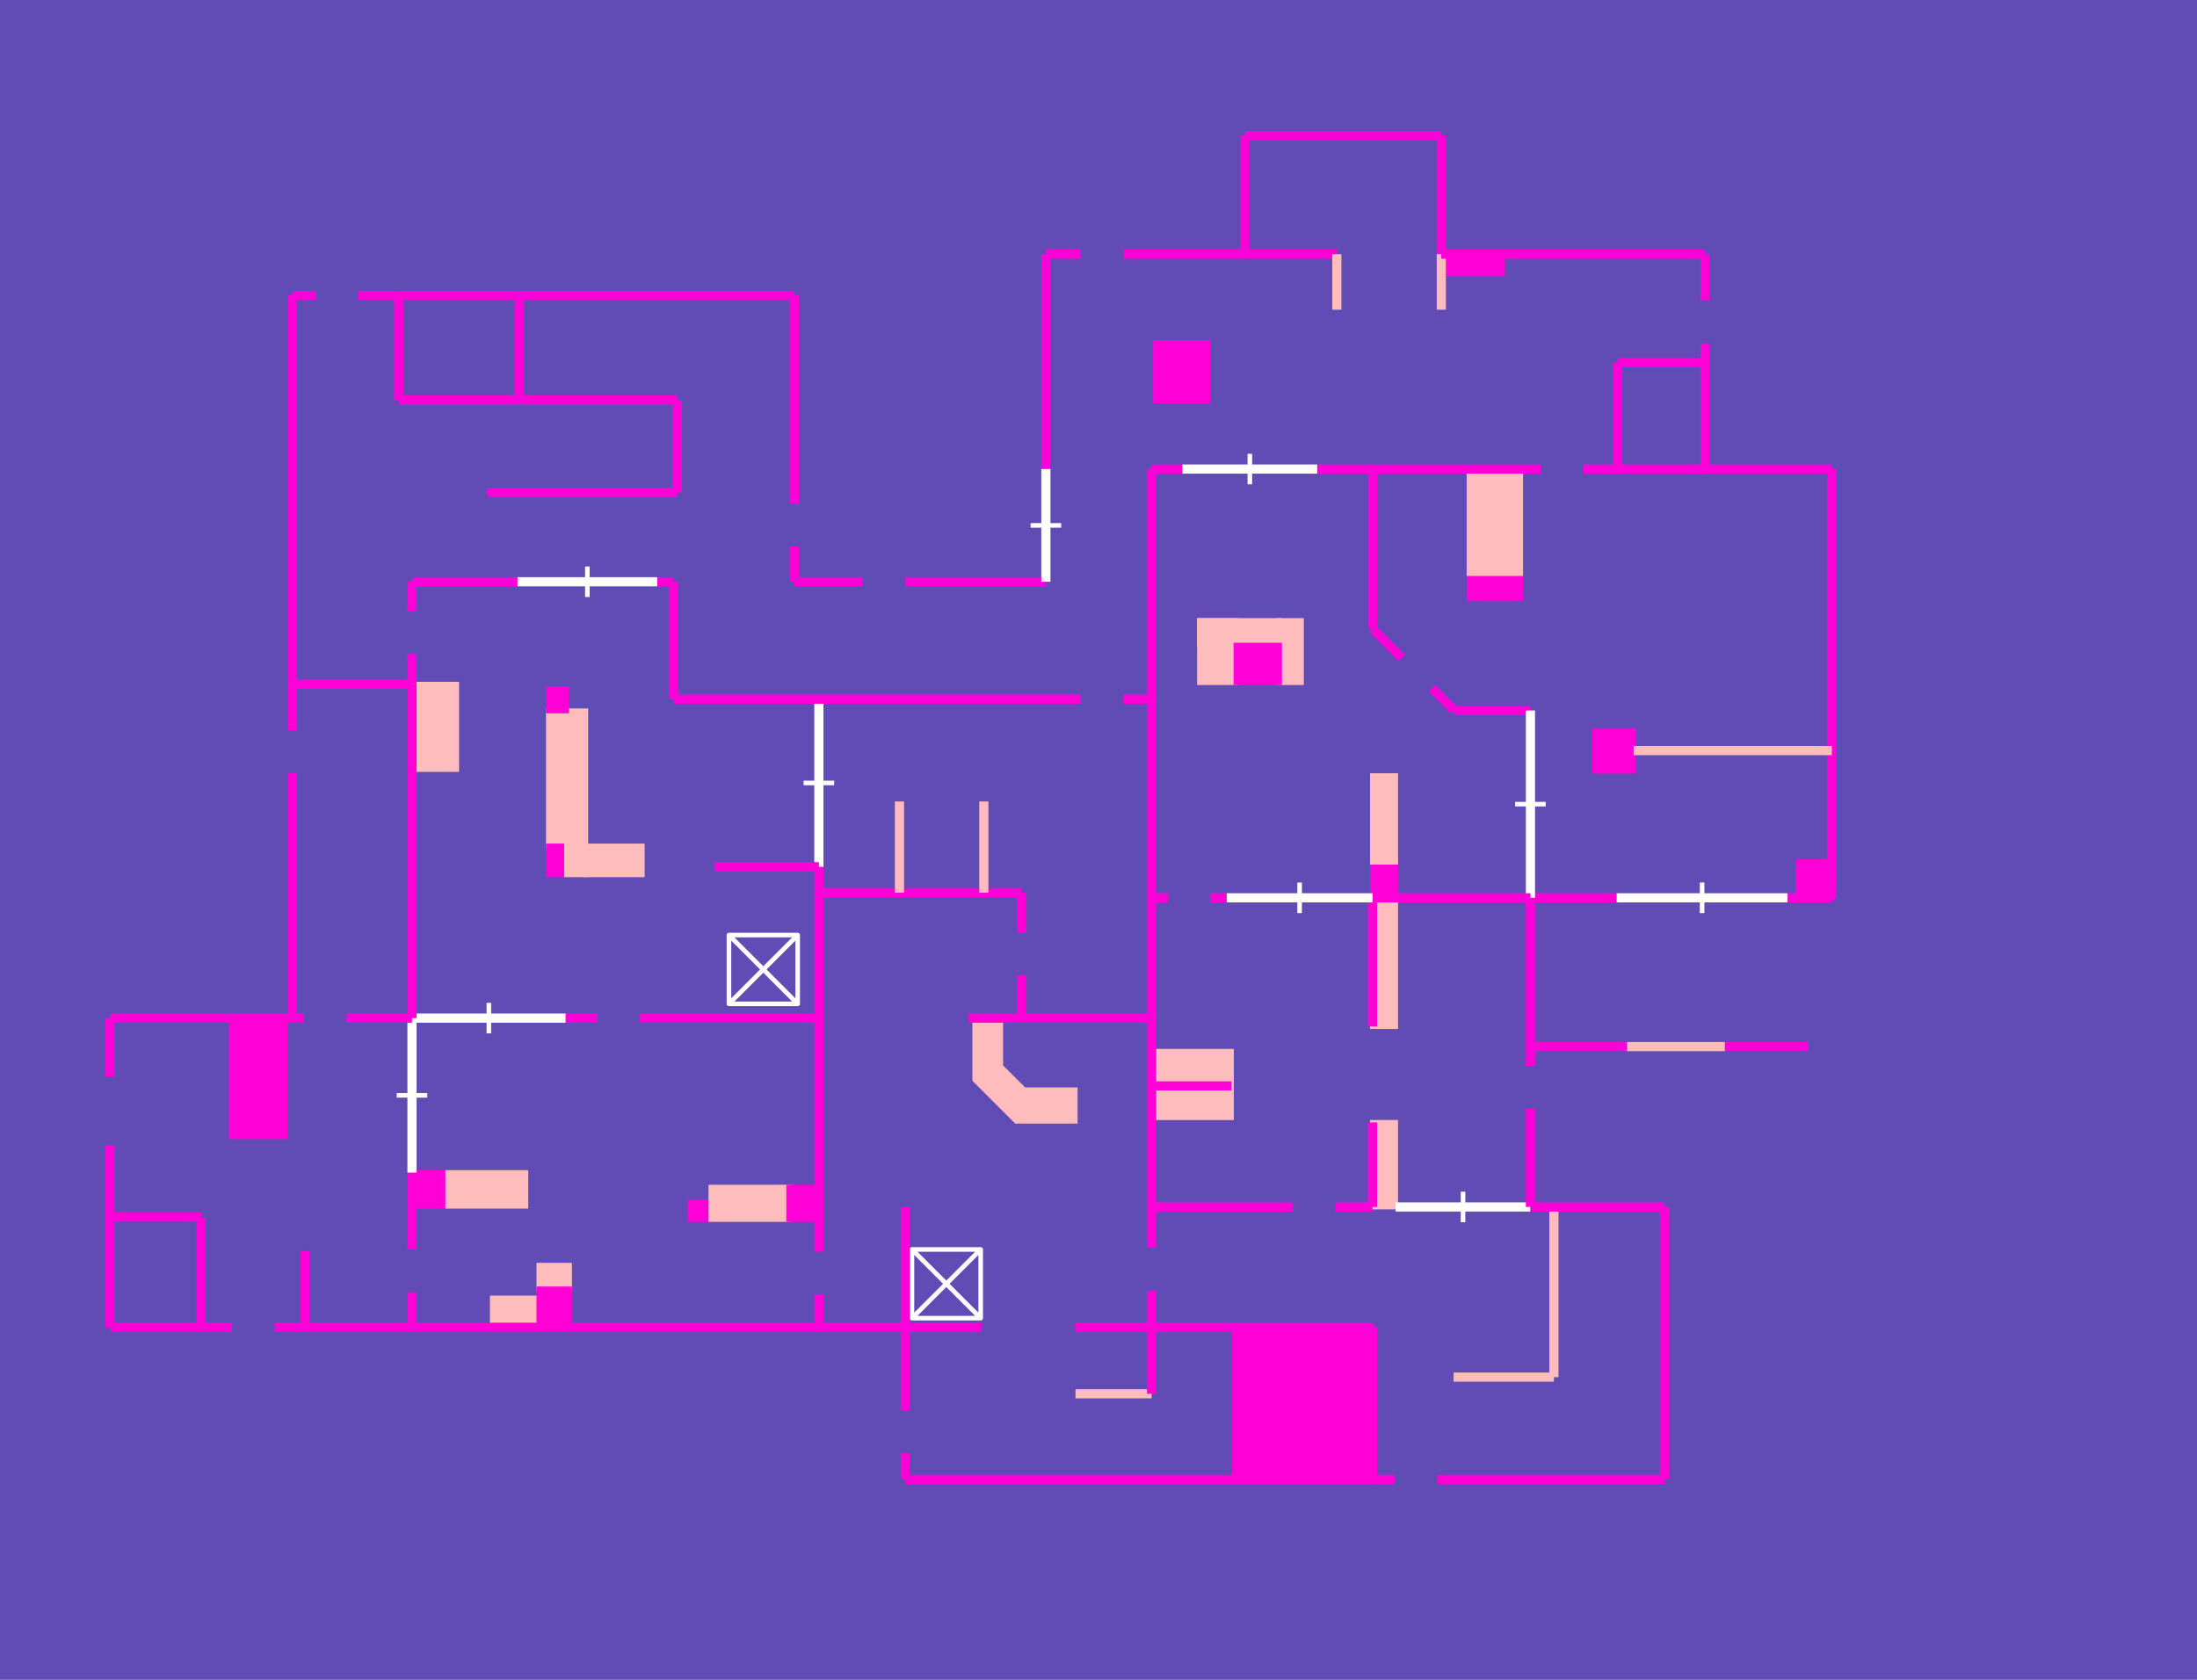
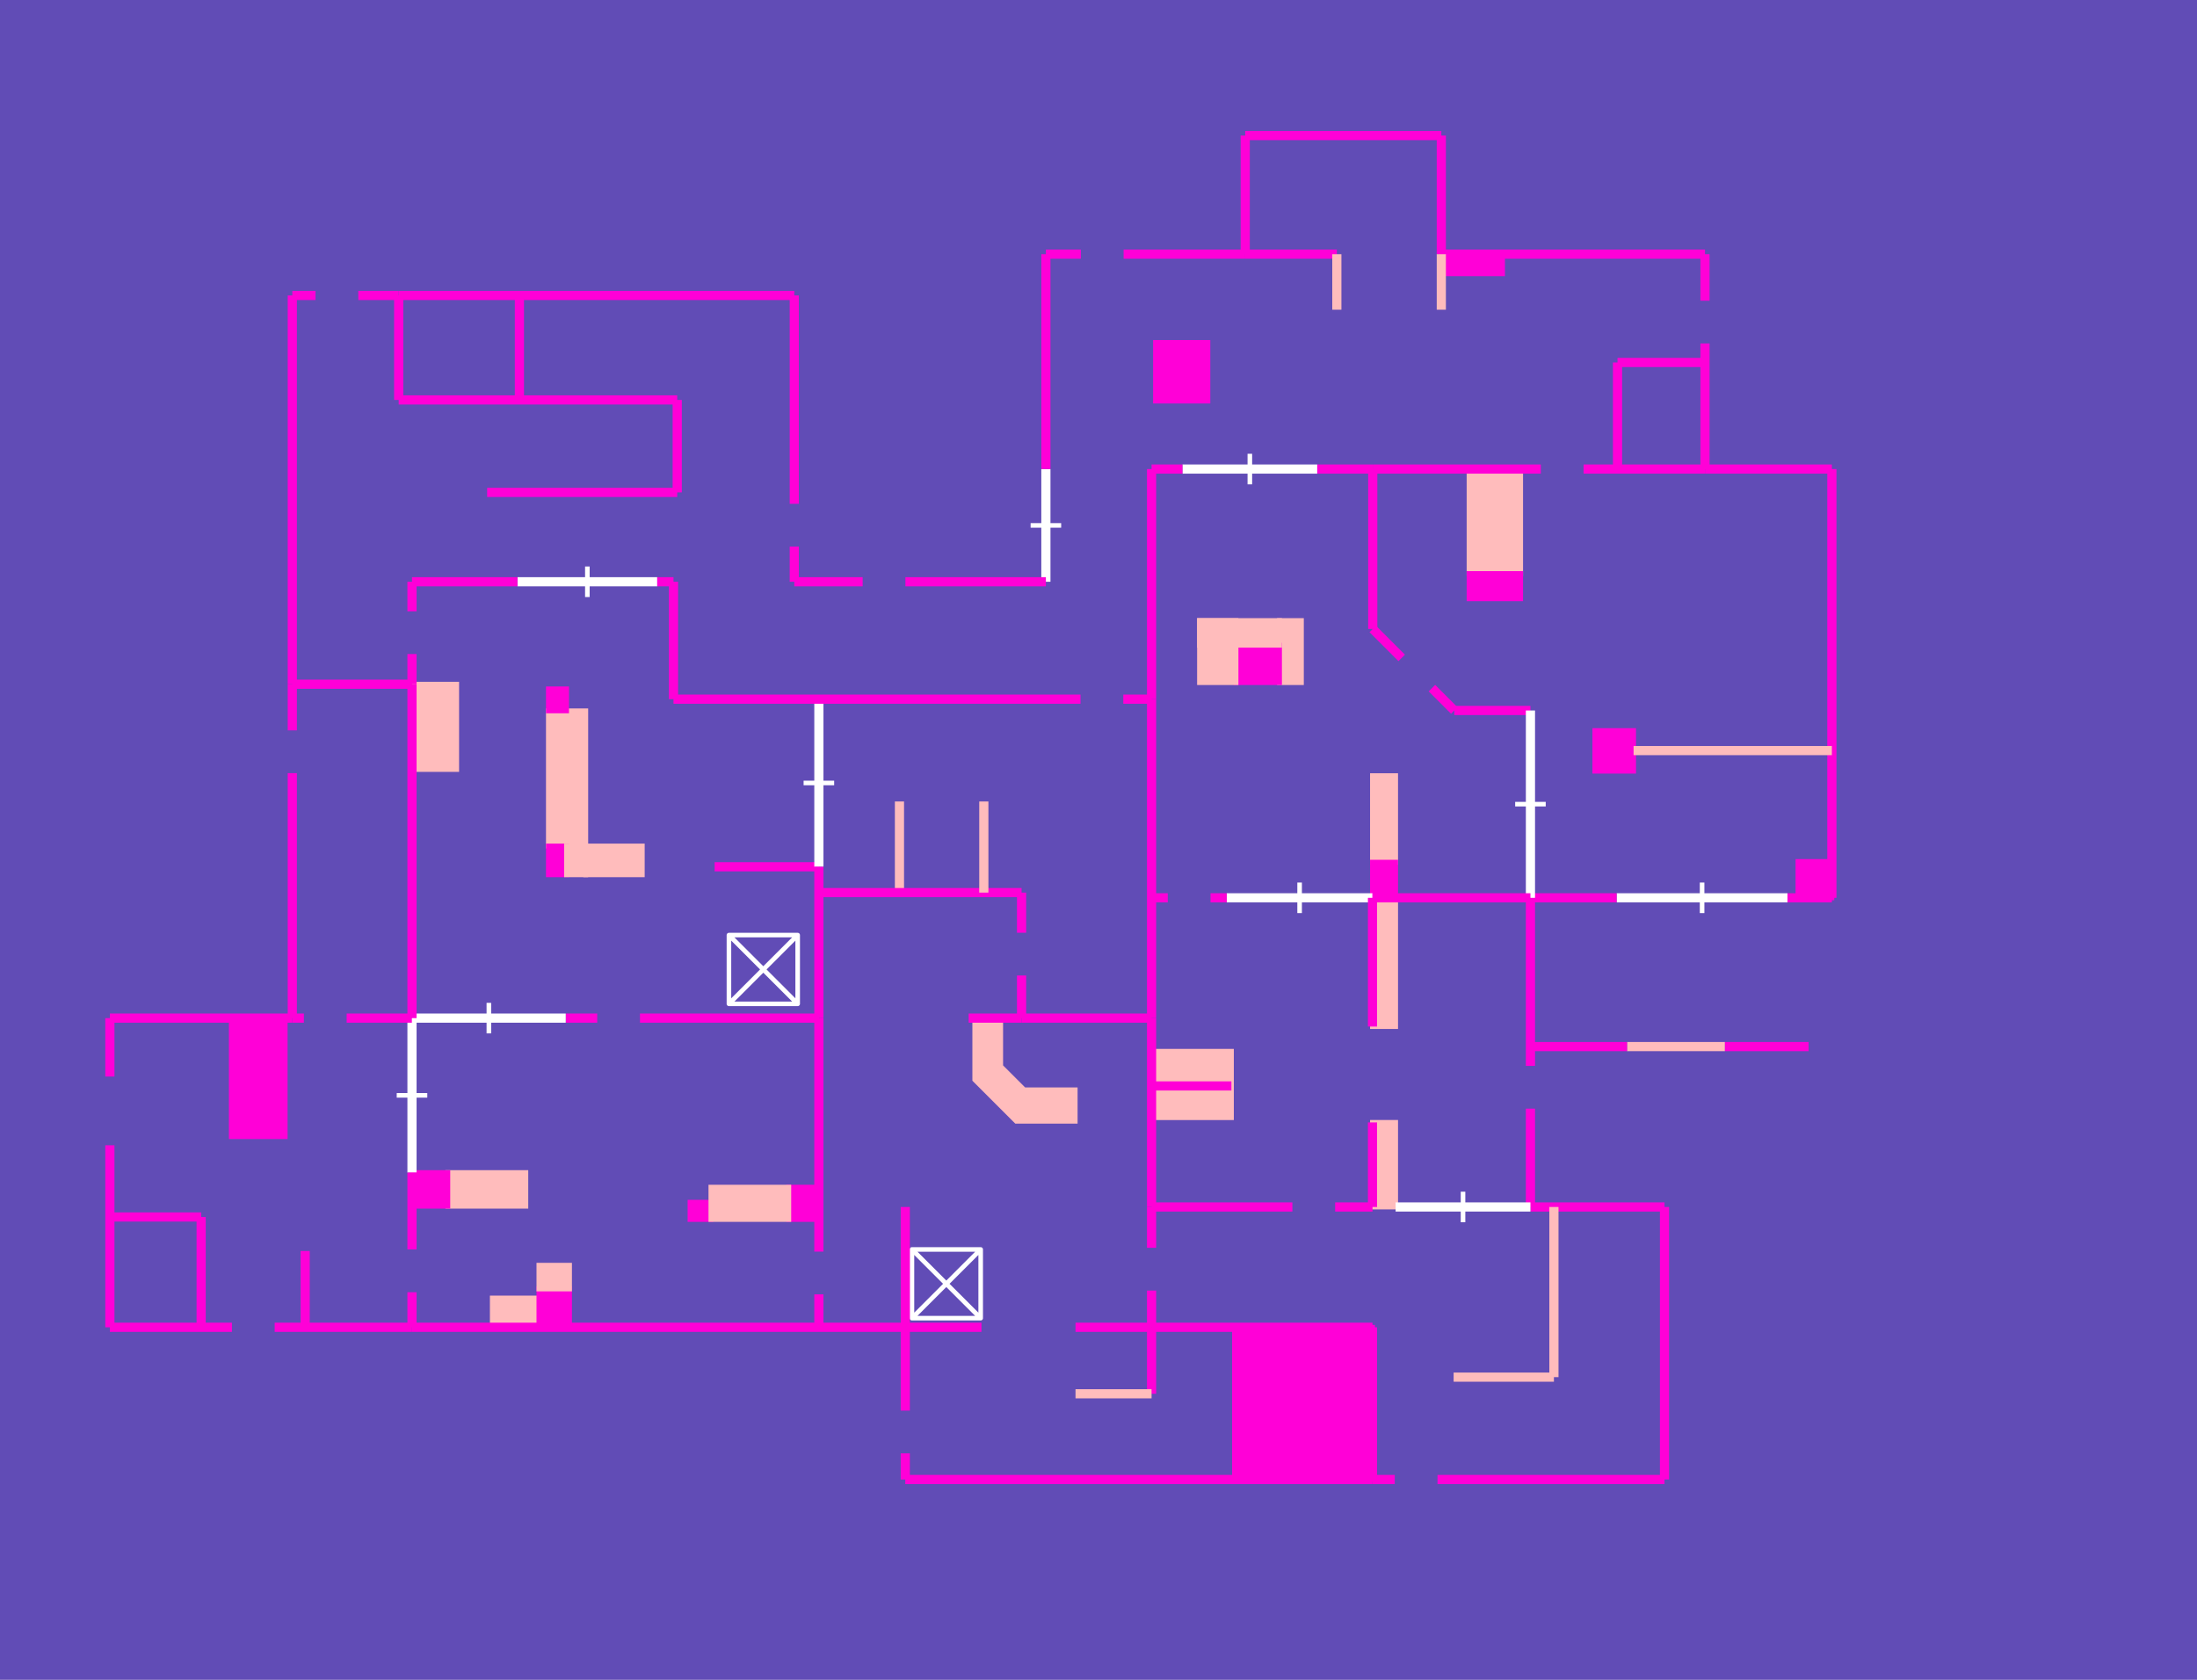
<svg xmlns="http://www.w3.org/2000/svg" viewBox="-20 -90 340 260">
  <rect fill="#614CB6" height="260" width="340" x="-20" y="-90" />
-   <path d="M43.759,-29.096 L50.671,-29.096 L50.671,-15.904 L43.759,-15.904 z" fill="#FFBCBC" stroke="#FFBCBC" stroke-width="0.75" transform="scale(1, -1)" />
-   <path d="M43.759,-91.495 L49.3,-91.495 L49.3,-96.695 L43.759,-96.695 z" fill="#FF00D7" stroke="#FF00D7" stroke-width="0.75" transform="scale(1, -1)" />
  <path d="M181.399,-6.052 L178.01,-6.052 L178.01,-15.652 L181.399,-15.652 z" fill="#FFBCBC" stroke="#FFBCBC" stroke-width="0.75" transform="scale(1, -1)" />
-   <path d="M158.213,-72.723 L170.568,-72.723 L170.568,-78.082 L158.213,-78.082 z" fill="#FFBCBC" stroke="#FFBCBC" stroke-width="0.75" transform="scale(1, -1)" />
-   <path d="M215.326,1.224 L207.351,1.224 L207.351,-2.676 L215.326,-2.676 z" fill="#FF00D7" stroke="#FF00D7" stroke-width="0.75" transform="scale(1, -1)" />
-   <path d="M192.403,-83.729 L195.98,-83.729 L195.98,-96.816 L192.403,-96.816 z" fill="#FFBCBC" stroke="#FFBCBC" stroke-width="0.75" transform="scale(1, -1)" />
+   <path d="M192.403,-68.889 L195.98,-68.889 L195.98,-48.965 L192.403,-48.965 z" fill="#FFBCBC" stroke="#FFBCBC" stroke-width="0.75" transform="scale(1, -1)" />
  <path d="M56.191,-110.91 L63.402,-110.91 L63.402,-115.437 L56.191,-115.437 z" fill="#FFBCBC" stroke="#FFBCBC" stroke-width="0.75" transform="scale(1, -1)" />
-   <path d="M195.98,-43.453 L192.403,-43.453 L192.403,-48.965 L195.98,-48.965 z" fill="#FF00D7" stroke="#FF00D7" stroke-width="0.75" transform="scale(1, -1)" />
+   <path d="M166.928,36.995 L158.824,36.995 L158.824,27.922 L166.928,27.922 z" fill="#FF00D7" stroke="#FF00D7" stroke-width="0.75" transform="scale(1, -1)" />
+   <path d="M68.135,-109.503 L63.402,-109.503 L63.402,-115.437 L68.135,-115.437 z" fill="#FF00D7" stroke="#FF00D7" stroke-width="0.75" transform="scale(1, -1)" />
  <path d="M70.647,-40.948 L64.871,-40.948 L64.871,-20.027 L70.647,-20.027 z" fill="#FFBCBC" stroke="#FFBCBC" stroke-width="0.75" transform="scale(1, -1)" />
-   <path d="M158.213,-82.989 L170.568,-82.989 L170.568,-78.082 L158.213,-78.082 z" fill="#FFBCBC" stroke="#FFBCBC" stroke-width="0.75" transform="scale(1, -1)" />
-   <path d="M232.807,-29.362 L226.813,-29.362 L226.813,-23.081 L232.807,-23.081 z" fill="#FF00D7" stroke="#FF00D7" stroke-width="0.75" transform="scale(1, -1)" />
-   <path d="M15.8,-85.931 L24.131,-85.931 L24.131,-67.585 L15.8,-67.585 z" fill="#FF00D7" stroke="#FF00D7" stroke-width="0.75" transform="scale(1, -1)" />
-   <path d="M90.022,-96.084 L86.789,-96.084 L86.789,-98.745 L90.022,-98.745 z" fill="#FF00D7" stroke="#FF00D7" stroke-width="0.75" transform="scale(1, -1)" />
-   <path d="M64.871,-16.628 L67.681,-16.628 L67.681,-20.027 L64.871,-20.027 z" fill="#FF00D7" stroke="#FF00D7" stroke-width="0.75" transform="scale(1, -1)" />
-   <path d="M165.634,-6.052 L171.278,-6.052 L171.278,-15.652 L165.634,-15.652 z" fill="#FFBCBC" stroke="#FFBCBC" stroke-width="0.75" transform="scale(1, -1)" />
-   <path d="M166.928,36.995 L158.824,36.995 L158.824,27.922 L166.928,27.922 z" fill="#FF00D7" stroke="#FF00D7" stroke-width="0.75" transform="scale(1, -1)" />
-   <path d="M258.252,-43.347 L263.493,-43.347 L263.493,-48.965 L258.251,-48.965 z" fill="#FF00D7" stroke="#FF00D7" stroke-width="0.75" transform="scale(1, -1)" />
-   <path d="M90.022,-93.754 L102.067,-93.754 L102.067,-98.745 L90.022,-98.745 z" fill="#FFBCBC" stroke="#FFBCBC" stroke-width="0.75" transform="scale(1, -1)" />
-   <path d="M171.383,-115.437 L192.403,-115.437 L192.403,-138.998 L171.383,-138.998 z" fill="#FF00D7" stroke="#FF00D7" stroke-width="0.75" transform="scale(1, -1)" />
  <path d="M207.351,1.224 L215.326,1.224 L215.326,17.399 L207.351,17.399 z" fill="#FFBCBC" stroke="#FFBCBC" stroke-width="0.75" transform="scale(1, -1)" />
  <path d="M212.522,47.633 L203.053,47.633 L203.053,50.659 L212.522,50.659 z" fill="#FF00D7" stroke="#FF00D7" stroke-width="0.75" transform="scale(1, -1)" />
  <path d="M67.681,-40.948 L64.871,-40.948 L64.871,-45.395 L67.681,-45.395 z" fill="#FF00D7" stroke="#FF00D7" stroke-width="0.75" transform="scale(1, -1)" />
-   <path d="M61.375,-91.495 L49.3,-91.495 L49.3,-96.695 L61.375,-96.695 z" fill="#FFBCBC" stroke="#FFBCBC" stroke-width="0.75" transform="scale(1, -1)" />
-   <path d="M192.403,-68.889 L195.98,-68.889 L195.98,-48.965 L192.403,-48.965 z" fill="#FFBCBC" stroke="#FFBCBC" stroke-width="0.75" transform="scale(1, -1)" />
-   <path d="M165.634,-6.052 L178.01,-6.052 L178.01,-9.862 L165.634,-9.862 z" fill="#FFBCBC" stroke="#FFBCBC" stroke-width="0.75" transform="scale(1, -1)" />
-   <path d="M192.403,-30.061 L195.98,-30.061 L195.98,-43.453 L192.403,-43.453 z" fill="#FFBCBC" stroke="#FFBCBC" stroke-width="0.75" transform="scale(1, -1)" />
-   <path d="M63.402,-105.837 L68.135,-105.837 L68.135,-109.503 L63.402,-109.503 z" fill="#FFBCBC" stroke="#FFBCBC" stroke-width="0.75" transform="scale(1, -1)" />
-   <path d="M70.647,-45.395 L67.681,-45.395 L67.681,-40.948 L70.647,-40.948 z" fill="#FFBCBC" stroke="#FFBCBC" stroke-width="0.75" transform="scale(1, -1)" />
-   <path d="M68.135,-109.503 L63.402,-109.503 L63.402,-115.437 L68.135,-115.437 z" fill="#FF00D7" stroke="#FF00D7" stroke-width="0.75" transform="scale(1, -1)" />
  <path d="M171.278,-15.652 L178.01,-15.652 L178.01,-9.862 L171.278,-9.862 z" fill="#FF00D7" stroke="#FF00D7" stroke-width="0.75" transform="scale(1, -1)" />
+   <path d="M215.326,1.224 L207.351,1.224 L207.351,-2.676 L215.326,-2.676 z" fill="#FF00D7" stroke="#FF00D7" stroke-width="0.75" transform="scale(1, -1)" />
+   <path d="M232.807,-29.362 L226.813,-29.362 L226.813,-23.081 L232.807,-23.081 z" fill="#FF00D7" stroke="#FF00D7" stroke-width="0.75" transform="scale(1, -1)" />
+   <path d="M171.383,-115.437 L192.403,-115.437 L192.403,-138.998 L171.383,-138.998 z" fill="#FF00D7" stroke="#FF00D7" stroke-width="0.75" transform="scale(1, -1)" />
  <path d="M70.647,-40.948 L79.392,-40.948 L79.392,-45.395 L70.647,-45.395 z" fill="#FFBCBC" stroke="#FFBCBC" stroke-width="0.75" transform="scale(1, -1)" />
  <path d="M102.067,-98.745 L106.727,-98.745 L106.727,-93.754 L102.067,-93.754 z" fill="#FF00D7" stroke="#FF00D7" stroke-width="0.75" transform="scale(1, -1)" />
+   <path d="M165.634,-6.052 L178.01,-6.052 L178.01,-9.862 L165.634,-9.862 z" fill="#FFBCBC" stroke="#FFBCBC" stroke-width="0.75" transform="scale(1, -1)" />
+   <path d="M43.759,-29.096 L50.671,-29.096 L50.671,-15.904 L43.759,-15.904 z" fill="#FFBCBC" stroke="#FFBCBC" stroke-width="0.75" transform="scale(1, -1)" />
+   <path d="M165.634,-6.052 L171.278,-6.052 L171.278,-15.652 L165.634,-15.652 z" fill="#FFBCBC" stroke="#FFBCBC" stroke-width="0.75" transform="scale(1, -1)" />
+   <path d="M61.375,-91.495 L49.3,-91.495 L49.3,-96.695 L61.375,-96.695 z" fill="#FFBCBC" stroke="#FFBCBC" stroke-width="0.75" transform="scale(1, -1)" />
+   <path d="M90.022,-96.084 L86.789,-96.084 L86.789,-98.745 L90.022,-98.745 z" fill="#FF00D7" stroke="#FF00D7" stroke-width="0.75" transform="scale(1, -1)" />
+   <path d="M63.402,-105.837 L68.135,-105.837 L68.135,-109.503 L63.402,-109.503 z" fill="#FFBCBC" stroke="#FFBCBC" stroke-width="0.75" transform="scale(1, -1)" />
+   <path d="M192.403,-30.061 L195.98,-30.061 L195.98,-43.453 L192.403,-43.453 z" fill="#FFBCBC" stroke="#FFBCBC" stroke-width="0.75" transform="scale(1, -1)" />
+   <path d="M43.759,-91.495 L49.3,-91.495 L49.3,-96.695 L43.759,-96.695 z" fill="#FF00D7" stroke="#FF00D7" stroke-width="0.75" transform="scale(1, -1)" />
+   <path d="M195.98,-43.453 L192.403,-43.453 L192.403,-48.965 L195.98,-48.965 z" fill="#FF00D7" stroke="#FF00D7" stroke-width="0.75" transform="scale(1, -1)" />
+   <path d="M64.871,-16.628 L67.681,-16.628 L67.681,-20.027 L64.871,-20.027 z" fill="#FF00D7" stroke="#FF00D7" stroke-width="0.75" transform="scale(1, -1)" />
+   <path d="M258.252,-43.347 L263.493,-43.347 L263.493,-48.965 L258.251,-48.965 z" fill="#FF00D7" stroke="#FF00D7" stroke-width="0.75" transform="scale(1, -1)" />
+   <path d="M158.213,-82.989 L170.568,-82.989 L170.568,-78.082 L158.213,-78.082 z" fill="#FFBCBC" stroke="#FFBCBC" stroke-width="0.75" transform="scale(1, -1)" />
+   <path d="M192.403,-83.729 L195.98,-83.729 L195.98,-96.816 L192.403,-96.816 z" fill="#FFBCBC" stroke="#FFBCBC" stroke-width="0.75" transform="scale(1, -1)" />
+   <path d="M15.8,-85.931 L24.131,-85.931 L24.131,-67.585 L15.8,-67.585 z" fill="#FF00D7" stroke="#FF00D7" stroke-width="0.75" transform="scale(1, -1)" />
+   <path d="M90.022,-93.754 L102.067,-93.754 L102.067,-98.745 L90.022,-98.745 z" fill="#FFBCBC" stroke="#FFBCBC" stroke-width="0.75" transform="scale(1, -1)" />
+   <path d="M158.213,-72.723 L170.568,-72.723 L170.568,-78.082 L158.213,-78.082 z" fill="#FFBCBC" stroke="#FFBCBC" stroke-width="0.75" transform="scale(1, -1)" />
+   <path d="M70.647,-45.395 L67.681,-45.395 L67.681,-40.948 L70.647,-40.948 z" fill="#FFBCBC" stroke="#FFBCBC" stroke-width="0.75" transform="scale(1, -1)" />
  <path d="M134.857,-67.585 L130.857,-67.585 L130.857,-77.119 L137.284,-83.546 L146.388,-83.546 L146.388,-78.686 L138.488,-78.686 L134.857,-75.056 L134.857,-67.585 z" fill="#FFBCBC" stroke="#FFBCBC" stroke-width="0.75" transform="scale(1, -1)" />
+   <path d="M92.807,-65.373 L103.446,-54.735 L92.807,-54.735 L103.446,-65.373 L92.807,-65.373 L92.807,-54.735 L103.446,-54.735 L103.446,-65.373 z" fill="none" stroke="#FFFFFF" stroke-linejoin="round" stroke-width="0.709" transform="scale(1, -1)" />
  <path d="M121.129,-114.027 L131.767,-103.389 L121.129,-103.389 L131.767,-114.027 L121.129,-114.027 L121.129,-103.389 L131.767,-103.389 L131.767,-114.027 z" fill="none" stroke="#FFFFFF" stroke-linejoin="round" stroke-width="0.709" transform="scale(1, -1)" />
-   <path d="M92.807,-65.373 L103.446,-54.735 L92.807,-54.735 L103.446,-65.373 L92.807,-65.373 L92.807,-54.735 L103.446,-54.735 L103.446,-65.373 z" fill="none" stroke="#FFFFFF" stroke-linejoin="round" stroke-width="0.709" transform="scale(1, -1)" />
-   <path d="M203.053,50.659 L203.053,69.017 z" fill="none" stroke="#FF00D7" stroke-width="1.418" transform="scale(1, -1)" />
-   <path d="M192.403,-115.437 L192.403,-138.998 z" fill="none" stroke="#FF00D7" stroke-width="1.418" transform="scale(1, -1)" />
-   <path d="M84.804,28.1 L41.7,28.1 z" fill="none" stroke="#FF00D7" stroke-width="1.418" transform="scale(1, -1)" />
-   <path d="M158.213,17.399 L162.988,17.399 z" fill="none" stroke="#FF00D7" stroke-width="1.418" transform="scale(1, -1)" />
-   <path d="M146.443,-125.732 L158.213,-125.732 z" fill="none" stroke="#FFBCBC" stroke-width="1.418" transform="scale(1, -1)" />
+   <path d="M141.858,17.399 L141.858,-0.045 z" fill="none" stroke="#FFFFFF" stroke-width="1.418" transform="scale(1, -1)" />
+   <path d="M139.494,8.677 L144.222,8.677 z" fill="none" stroke="#FFFFFF" stroke-width="0.709" transform="scale(1, -1)" />
+   <path d="M102.919,44.268 L102.919,12.018 z" fill="none" stroke="#FF00D7" stroke-width="1.418" transform="scale(1, -1)" />
+   <path d="M102.919,5.398 L102.919,-0.045 z" fill="none" stroke="#FF00D7" stroke-width="1.418" transform="scale(1, -1)" />
+   <path d="M146.443,-115.437 L158.213,-115.437 z" fill="none" stroke="#FF00D7" stroke-width="1.418" transform="scale(1, -1)" />
+   <path d="M192.403,-48.965 L169.844,-48.965 z" fill="none" stroke="#FFFFFF" stroke-width="1.418" transform="scale(1, -1)" />
+   <path d="M181.124,-46.601 L181.124,-51.33 z" fill="none" stroke="#FFFFFF" stroke-width="0.709" transform="scale(1, -1)" />
+   <path d="M158.213,-96.816 L158.213,-67.585 z" fill="none" stroke="#FF00D7" stroke-width="1.418" transform="scale(1, -1)" />
+   <path d="M192.403,-68.889 L192.403,-48.965 z" fill="none" stroke="#FF00D7" stroke-width="1.418" transform="scale(1, -1)" />
+   <path d="M60.38,44.268 L102.919,44.268 z" fill="none" stroke="#FF00D7" stroke-width="1.418" transform="scale(1, -1)" />
+   <path d="M43.759,-0.045 L43.759,-4.614 z" fill="none" stroke="#FF00D7" stroke-width="1.418" transform="scale(1, -1)" />
+   <path d="M43.759,-11.233 L43.759,-15.904 z" fill="none" stroke="#FF00D7" stroke-width="1.418" transform="scale(1, -1)" />
+   <path d="M203.053,69.017 L172.704,69.017 z" fill="none" stroke="#FF00D7" stroke-width="1.418" transform="scale(1, -1)" />
+   <path d="M41.7,28.1 L41.7,44.268 z" fill="none" stroke="#FF00D7" stroke-width="1.418" transform="scale(1, -1)" />
+   <path d="M43.759,-91.495 L43.759,-67.585 z" fill="none" stroke="#FFFFFF" stroke-width="1.418" transform="scale(1, -1)" />
+   <path d="M46.124,-79.54 L41.395,-79.54 z" fill="none" stroke="#FFFFFF" stroke-width="0.709" transform="scale(1, -1)" />
+   <path d="M243.857,50.659 L203.053,50.659 z" fill="none" stroke="#FF00D7" stroke-width="1.418" transform="scale(1, -1)" />
+   <path d="M67.55,-67.585 L72.421,-67.585 z" fill="none" stroke="#FF00D7" stroke-width="1.418" transform="scale(1, -1)" />
+   <path d="M79.04,-67.585 L106.727,-67.585 z" fill="none" stroke="#FF00D7" stroke-width="1.418" transform="scale(1, -1)" />
+   <path d="M237.593,-138.998 L202.465,-138.998 z" fill="none" stroke="#FF00D7" stroke-width="1.418" transform="scale(1, -1)" />
+   <path d="M195.845,-138.998 L192.403,-138.998 z" fill="none" stroke="#FF00D7" stroke-width="1.418" transform="scale(1, -1)" />
+   <path d="M106.727,-44.159 L90.594,-44.159 z" fill="none" stroke="#FF00D7" stroke-width="1.418" transform="scale(1, -1)" />
  <path d="M243.857,17.399 L243.857,36.838 z" fill="none" stroke="#FF00D7" stroke-width="1.418" transform="scale(1, -1)" />
  <path d="M243.857,43.457 L243.857,50.659 z" fill="none" stroke="#FF00D7" stroke-width="1.418" transform="scale(1, -1)" />
-   <path d="M84.804,13.784 L84.804,28.1 z" fill="none" stroke="#FF00D7" stroke-width="1.418" transform="scale(1, -1)" />
+   <path d="M25.237,-15.904 L25.237,44.268 z" fill="none" stroke="#FF00D7" stroke-width="1.418" transform="scale(1, -1)" />
+   <path d="M216.846,-96.816 L216.846,-81.597 z" fill="none" stroke="#FF00D7" stroke-width="1.418" transform="scale(1, -1)" />
+   <path d="M216.846,-74.977 L216.846,-48.965 z" fill="none" stroke="#FF00D7" stroke-width="1.418" transform="scale(1, -1)" />
+   <path d="M158.213,-18.218 L158.213,17.399 z" fill="none" stroke="#FF00D7" stroke-width="1.418" transform="scale(1, -1)" />
+   <path d="M11.129,-98.366 L-2.997,-98.366 z" fill="none" stroke="#FF00D7" stroke-width="1.418" transform="scale(1, -1)" />
+   <path d="M216.846,-96.816 L237.593,-96.816 z" fill="none" stroke="#FF00D7" stroke-width="1.418" transform="scale(1, -1)" />
+   <path d="M60.38,44.268 L60.38,28.1 z" fill="none" stroke="#FF00D7" stroke-width="1.418" transform="scale(1, -1)" />
+   <path d="M129.907,-67.585 L138.094,-67.585 z" fill="none" stroke="#FF00D7" stroke-width="1.418" transform="scale(1, -1)" />
+   <path d="M138.094,-67.585 L158.213,-67.585 z" fill="none" stroke="#FF00D7" stroke-width="1.418" transform="scale(1, -1)" />
+   <path d="M237.593,-96.816 L237.593,-138.998 z" fill="none" stroke="#FF00D7" stroke-width="1.418" transform="scale(1, -1)" />
+   <path d="M172.704,50.659 L186.885,50.659 z" fill="none" stroke="#FF00D7" stroke-width="1.418" transform="scale(1, -1)" />
+   <path d="M158.213,-67.585 L158.213,-18.218 z" fill="none" stroke="#FF00D7" stroke-width="1.418" transform="scale(1, -1)" />
+   <path d="M243.857,17.399 L263.493,17.399 z" fill="none" stroke="#FF00D7" stroke-width="1.418" transform="scale(1, -1)" />
+   <path d="M203.053,50.659 L203.053,69.017 z" fill="none" stroke="#FF00D7" stroke-width="1.418" transform="scale(1, -1)" />
+   <path d="M106.727,-18.218 L106.727,-44.159 z" fill="none" stroke="#FFFFFF" stroke-width="1.418" transform="scale(1, -1)" />
+   <path d="M104.363,-31.188 L109.091,-31.188 z" fill="none" stroke="#FFFFFF" stroke-width="0.709" transform="scale(1, -1)" />
+   <path d="M192.403,-83.729 L192.403,-83.729 z" fill="none" stroke="#FF00D7" stroke-width="1.418" transform="scale(1, -1)" />
+   <path d="M205.06,-19.969 L216.846,-19.969 z" fill="none" stroke="#FF00D7" stroke-width="1.418" transform="scale(1, -1)" />
+   <path d="M-2.997,-115.437 L15.89,-115.437 z" fill="none" stroke="#FF00D7" stroke-width="1.418" transform="scale(1, -1)" />
+   <path d="M22.509,-115.437 L43.759,-115.437 z" fill="none" stroke="#FF00D7" stroke-width="1.418" transform="scale(1, -1)" />
+   <path d="M120.098,-115.437 L120.098,-96.816 z" fill="none" stroke="#FF00D7" stroke-width="1.418" transform="scale(1, -1)" />
+   <path d="M119.197,-34.053 L119.197,-48.157 z" fill="none" stroke="#FFBCBC" stroke-width="1.418" transform="scale(1, -1)" />
+   <path d="M230.32,33.897 L243.857,33.897 z" fill="none" stroke="#FF00D7" stroke-width="1.418" transform="scale(1, -1)" />
+   <path d="M230.186,-48.965 L256.636,-48.965 z" fill="none" stroke="#FFFFFF" stroke-width="1.418" transform="scale(1, -1)" />
+   <path d="M243.411,-51.33 L243.411,-46.601 z" fill="none" stroke="#FFFFFF" stroke-width="0.709" transform="scale(1, -1)" />
+   <path d="M25.237,-67.585 L25.237,-29.667 z" fill="none" stroke="#FF00D7" stroke-width="1.418" transform="scale(1, -1)" />
+   <path d="M25.237,-23.047 L25.237,-15.904 z" fill="none" stroke="#FF00D7" stroke-width="1.418" transform="scale(1, -1)" />
+   <path d="M246.946,-71.991 L231.795,-71.991 z" fill="none" stroke="#FFBCBC" stroke-width="1.418" transform="scale(1, -1)" />
+   <path d="M84.228,-18.218 L147.216,-18.218 z" fill="none" stroke="#FF00D7" stroke-width="1.418" transform="scale(1, -1)" />
+   <path d="M153.836,-18.218 L158.213,-18.218 z" fill="none" stroke="#FF00D7" stroke-width="1.418" transform="scale(1, -1)" />
+   <path d="M172.704,50.659 L153.886,50.659 z" fill="none" stroke="#FF00D7" stroke-width="1.418" transform="scale(1, -1)" />
+   <path d="M147.266,50.659 L141.858,50.659 z" fill="none" stroke="#FF00D7" stroke-width="1.418" transform="scale(1, -1)" />
+   <path d="M263.493,17.399 L263.493,-48.965 z" fill="none" stroke="#FF00D7" stroke-width="1.418" transform="scale(1, -1)" />
+   <path d="M-2.997,-67.585 L25.237,-67.585 z" fill="none" stroke="#FF00D7" stroke-width="1.418" transform="scale(1, -1)" />
+   <path d="M230.32,17.399 L230.32,33.897 z" fill="none" stroke="#FF00D7" stroke-width="1.418" transform="scale(1, -1)" />
+   <path d="M141.858,50.659 L141.858,17.399 z" fill="none" stroke="#FF00D7" stroke-width="1.418" transform="scale(1, -1)" />
+   <path d="M162.988,17.399 L183.854,17.399 z" fill="none" stroke="#FFFFFF" stroke-width="1.418" transform="scale(1, -1)" />
+   <path d="M173.421,15.035 L173.421,19.763 z" fill="none" stroke="#FFFFFF" stroke-width="0.709" transform="scale(1, -1)" />
+   <path d="M172.704,69.017 L172.704,50.659 z" fill="none" stroke="#FF00D7" stroke-width="1.418" transform="scale(1, -1)" />
+   <path d="M120.098,-138.998 L192.403,-138.998 z" fill="none" stroke="#FF00D7" stroke-width="1.418" transform="scale(1, -1)" />
+   <path d="M195.98,-96.816 L216.846,-96.816 z" fill="none" stroke="#FFFFFF" stroke-width="1.418" transform="scale(1, -1)" />
+   <path d="M206.413,-99.18 L206.413,-94.452 z" fill="none" stroke="#FFFFFF" stroke-width="0.709" transform="scale(1, -1)" />
+   <path d="M230.186,-48.965 L216.846,-48.965 z" fill="none" stroke="#FF00D7" stroke-width="1.418" transform="scale(1, -1)" />
+   <path d="M169.844,-48.965 L167.337,-48.965 z" fill="none" stroke="#FF00D7" stroke-width="1.418" transform="scale(1, -1)" />
+   <path d="M160.717,-48.965 L158.213,-48.965 z" fill="none" stroke="#FF00D7" stroke-width="1.418" transform="scale(1, -1)" />
+   <path d="M192.403,-96.816 L192.403,-83.729 z" fill="none" stroke="#FF00D7" stroke-width="1.418" transform="scale(1, -1)" />
+   <path d="M171.383,-138.998 L171.383,-115.437 z" fill="none" stroke="#FF00D7" stroke-width="1.418" transform="scale(1, -1)" />
+   <path d="M60.38,44.268 L41.7,44.268 z" fill="none" stroke="#FF00D7" stroke-width="1.418" transform="scale(1, -1)" />
+   <path d="M203.053,50.659 L203.053,42.063 z" fill="none" stroke="#FFBCBC" stroke-width="1.418" transform="scale(1, -1)" />
+   <path d="M192.443,-7.352 L196.922,-11.831 z" fill="none" stroke="#FF00D7" stroke-width="1.418" transform="scale(1, -1)" />
+   <path d="M201.602,-16.512 L205.06,-19.969 z" fill="none" stroke="#FF00D7" stroke-width="1.418" transform="scale(1, -1)" />
+   <path d="M55.389,13.784 L84.804,13.784 z" fill="none" stroke="#FF00D7" stroke-width="1.418" transform="scale(1, -1)" />
+   <path d="M216.846,-48.965 L216.846,-19.969 z" fill="none" stroke="#FFFFFF" stroke-width="1.418" transform="scale(1, -1)" />
+   <path d="M219.211,-34.467 L214.482,-34.467 z" fill="none" stroke="#FFFFFF" stroke-width="0.709" transform="scale(1, -1)" />
+   <path d="M131.881,-115.437 L120.098,-115.437 z" fill="none" stroke="#FF00D7" stroke-width="1.418" transform="scale(1, -1)" />
+   <path d="M25.237,-67.585 L27.028,-67.585 z" fill="none" stroke="#FF00D7" stroke-width="1.418" transform="scale(1, -1)" />
+   <path d="M33.648,-67.585 L43.759,-67.585 z" fill="none" stroke="#FF00D7" stroke-width="1.418" transform="scale(1, -1)" />
+   <path d="M138.094,-48.157 L106.727,-48.157 z" fill="none" stroke="#FF00D7" stroke-width="1.418" transform="scale(1, -1)" />
+   <path d="M106.727,-67.585 L106.727,-44.159 z" fill="none" stroke="#FF00D7" stroke-width="1.418" transform="scale(1, -1)" />
+   <path d="M43.759,-115.437 L120.098,-115.437 z" fill="none" stroke="#FF00D7" stroke-width="1.418" transform="scale(1, -1)" />
+   <path d="M231.795,-71.991 L216.846,-71.991 z" fill="none" stroke="#FF00D7" stroke-width="1.418" transform="scale(1, -1)" />
+   <path d="M220.48,-96.816 L220.48,-123.154 z" fill="none" stroke="#FFBCBC" stroke-width="1.418" transform="scale(1, -1)" />
  <path d="M43.759,-67.585 L67.55,-67.585 z" fill="none" stroke="#FFFFFF" stroke-width="1.418" transform="scale(1, -1)" />
  <path d="M55.655,-69.949 L55.655,-65.221 z" fill="none" stroke="#FFFFFF" stroke-width="0.709" transform="scale(1, -1)" />
-   <path d="M129.907,-67.585 L138.094,-67.585 z" fill="none" stroke="#FF00D7" stroke-width="1.418" transform="scale(1, -1)" />
-   <path d="M195.98,-96.816 L216.846,-96.816 z" fill="none" stroke="#FFFFFF" stroke-width="1.418" transform="scale(1, -1)" />
-   <path d="M206.413,-99.18 L206.413,-94.452 z" fill="none" stroke="#FFFFFF" stroke-width="0.709" transform="scale(1, -1)" />
-   <path d="M25.237,-15.904 L25.237,44.268 z" fill="none" stroke="#FF00D7" stroke-width="1.418" transform="scale(1, -1)" />
-   <path d="M203.053,69.017 L172.704,69.017 z" fill="none" stroke="#FF00D7" stroke-width="1.418" transform="scale(1, -1)" />
-   <path d="M205.06,-19.969 L216.846,-19.969 z" fill="none" stroke="#FF00D7" stroke-width="1.418" transform="scale(1, -1)" />
-   <path d="M43.759,-115.437 L120.098,-115.437 z" fill="none" stroke="#FF00D7" stroke-width="1.418" transform="scale(1, -1)" />
-   <path d="M106.727,-67.585 L106.727,-44.159 z" fill="none" stroke="#FF00D7" stroke-width="1.418" transform="scale(1, -1)" />
+   <path d="M220.48,-123.154 L204.958,-123.154 z" fill="none" stroke="#FFBCBC" stroke-width="1.418" transform="scale(1, -1)" />
+   <path d="M25.237,-15.904 L43.759,-15.904 z" fill="none" stroke="#FF00D7" stroke-width="1.418" transform="scale(1, -1)" />
+   <path d="M120.098,-138.998 L120.098,-134.955 z" fill="none" stroke="#FF00D7" stroke-width="1.418" transform="scale(1, -1)" />
+   <path d="M120.098,-128.336 L120.098,-115.437 z" fill="none" stroke="#FF00D7" stroke-width="1.418" transform="scale(1, -1)" />
+   <path d="M158.213,-125.732 L158.213,-115.437 z" fill="none" stroke="#FF00D7" stroke-width="1.418" transform="scale(1, -1)" />
+   <path d="M192.443,17.399 L192.443,-7.352 z" fill="none" stroke="#FF00D7" stroke-width="1.418" transform="scale(1, -1)" />
+   <path d="M84.804,28.1 L41.7,28.1 z" fill="none" stroke="#FF00D7" stroke-width="1.418" transform="scale(1, -1)" />
+   <path d="M11.129,-115.437 L11.129,-98.366 z" fill="none" stroke="#FF00D7" stroke-width="1.418" transform="scale(1, -1)" />
+   <path d="M192.403,-48.965 L216.846,-48.965 z" fill="none" stroke="#FF00D7" stroke-width="1.418" transform="scale(1, -1)" />
+   <path d="M263.493,-48.965 L256.636,-48.965 z" fill="none" stroke="#FF00D7" stroke-width="1.418" transform="scale(1, -1)" />
+   <path d="M158.213,-96.816 L180.003,-96.816 z" fill="none" stroke="#FF00D7" stroke-width="1.418" transform="scale(1, -1)" />
+   <path d="M186.623,-96.816 L192.403,-96.816 z" fill="none" stroke="#FF00D7" stroke-width="1.418" transform="scale(1, -1)" />
+   <path d="M41.7,44.268 L35.448,44.268 z" fill="none" stroke="#FF00D7" stroke-width="1.418" transform="scale(1, -1)" />
+   <path d="M28.829,44.268 L25.237,44.268 z" fill="none" stroke="#FF00D7" stroke-width="1.418" transform="scale(1, -1)" />
+   <path d="M81.712,-0.045 L60.085,-0.045 z" fill="none" stroke="#FFFFFF" stroke-width="1.418" transform="scale(1, -1)" />
+   <path d="M70.898,2.319 L70.898,-2.41 z" fill="none" stroke="#FFFFFF" stroke-width="0.709" transform="scale(1, -1)" />
+   <path d="M81.712,-0.045 L84.228,-0.045 z" fill="none" stroke="#FF00D7" stroke-width="1.418" transform="scale(1, -1)" />
+   <path d="M243.857,17.399 L225.071,17.399 z" fill="none" stroke="#FF00D7" stroke-width="1.418" transform="scale(1, -1)" />
+   <path d="M218.452,17.399 L192.443,17.399 z" fill="none" stroke="#FF00D7" stroke-width="1.418" transform="scale(1, -1)" />
+   <path d="M263.493,-26.177 L232.807,-26.177 z" fill="none" stroke="#FFBCBC" stroke-width="1.418" transform="scale(1, -1)" />
+   <path d="M192.403,-115.437 L192.403,-138.998 z" fill="none" stroke="#FF00D7" stroke-width="1.418" transform="scale(1, -1)" />
+   <path d="M183.854,17.399 L192.443,17.399 z" fill="none" stroke="#FF00D7" stroke-width="1.418" transform="scale(1, -1)" />
+   <path d="M158.213,17.399 L162.988,17.399 z" fill="none" stroke="#FF00D7" stroke-width="1.418" transform="scale(1, -1)" />
+   <path d="M141.858,-0.045 L120.119,-0.045 z" fill="none" stroke="#FF00D7" stroke-width="1.418" transform="scale(1, -1)" />
+   <path d="M113.5,-0.045 L102.919,-0.045 z" fill="none" stroke="#FF00D7" stroke-width="1.418" transform="scale(1, -1)" />
+   <path d="M138.094,-48.157 L138.094,-54.37 z" fill="none" stroke="#FF00D7" stroke-width="1.418" transform="scale(1, -1)" />
+   <path d="M138.094,-60.989 L138.094,-67.585 z" fill="none" stroke="#FF00D7" stroke-width="1.418" transform="scale(1, -1)" />
+   <path d="M27.224,-103.63 L27.224,-115.437 z" fill="none" stroke="#FF00D7" stroke-width="1.418" transform="scale(1, -1)" />
+   <path d="M106.727,-115.437 L106.727,-110.345 z" fill="none" stroke="#FF00D7" stroke-width="1.418" transform="scale(1, -1)" />
+   <path d="M106.727,-103.725 L106.727,-67.585 z" fill="none" stroke="#FF00D7" stroke-width="1.418" transform="scale(1, -1)" />
+   <path d="M146.443,-125.732 L158.213,-125.732 z" fill="none" stroke="#FFBCBC" stroke-width="1.418" transform="scale(1, -1)" />
  <path d="M158.213,-115.437 L192.403,-115.437 z" fill="none" stroke="#FF00D7" stroke-width="1.418" transform="scale(1, -1)" />
-   <path d="M216.846,-96.816 L216.846,-81.597 z" fill="none" stroke="#FF00D7" stroke-width="1.418" transform="scale(1, -1)" />
-   <path d="M216.846,-74.977 L216.846,-48.965 z" fill="none" stroke="#FF00D7" stroke-width="1.418" transform="scale(1, -1)" />
-   <path d="M43.759,-0.045 L43.759,-4.614 z" fill="none" stroke="#FF00D7" stroke-width="1.418" transform="scale(1, -1)" />
-   <path d="M43.759,-11.233 L43.759,-15.904 z" fill="none" stroke="#FF00D7" stroke-width="1.418" transform="scale(1, -1)" />
+   <path d="M84.804,13.784 L84.804,28.1 z" fill="none" stroke="#FF00D7" stroke-width="1.418" transform="scale(1, -1)" />
+   <path d="M43.759,-0.045 L60.085,-0.045 z" fill="none" stroke="#FF00D7" stroke-width="1.418" transform="scale(1, -1)" />
+   <path d="M43.759,-115.437 L43.759,-110.013 z" fill="none" stroke="#FF00D7" stroke-width="1.418" transform="scale(1, -1)" />
+   <path d="M43.759,-103.393 L43.759,-91.495 z" fill="none" stroke="#FF00D7" stroke-width="1.418" transform="scale(1, -1)" />
  <path d="M-2.997,-67.585 L-2.997,-76.63 z" fill="none" stroke="#FF00D7" stroke-width="1.418" transform="scale(1, -1)" />
  <path d="M-2.997,-87.268 L-2.997,-115.437 z" fill="none" stroke="#FF00D7" stroke-width="1.418" transform="scale(1, -1)" />
-   <path d="M237.593,-138.998 L202.465,-138.998 z" fill="none" stroke="#FF00D7" stroke-width="1.418" transform="scale(1, -1)" />
-   <path d="M195.845,-138.998 L192.403,-138.998 z" fill="none" stroke="#FF00D7" stroke-width="1.418" transform="scale(1, -1)" />
-   <path d="M25.237,-67.585 L25.237,-29.667 z" fill="none" stroke="#FF00D7" stroke-width="1.418" transform="scale(1, -1)" />
-   <path d="M25.237,-23.047 L25.237,-15.904 z" fill="none" stroke="#FF00D7" stroke-width="1.418" transform="scale(1, -1)" />
-   <path d="M138.094,-48.157 L106.727,-48.157 z" fill="none" stroke="#FF00D7" stroke-width="1.418" transform="scale(1, -1)" />
-   <path d="M172.704,69.017 L172.704,50.659 z" fill="none" stroke="#FF00D7" stroke-width="1.418" transform="scale(1, -1)" />
-   <path d="M230.186,-48.965 L216.846,-48.965 z" fill="none" stroke="#FF00D7" stroke-width="1.418" transform="scale(1, -1)" />
-   <path d="M43.759,-0.045 L60.085,-0.045 z" fill="none" stroke="#FF00D7" stroke-width="1.418" transform="scale(1, -1)" />
-   <path d="M106.727,-18.218 L106.727,-44.159 z" fill="none" stroke="#FFFFFF" stroke-width="1.418" transform="scale(1, -1)" />
-   <path d="M104.363,-31.188 L109.091,-31.188 z" fill="none" stroke="#FFFFFF" stroke-width="0.709" transform="scale(1, -1)" />
-   <path d="M43.759,-115.437 L43.759,-110.013 z" fill="none" stroke="#FF00D7" stroke-width="1.418" transform="scale(1, -1)" />
-   <path d="M43.759,-103.393 L43.759,-91.495 z" fill="none" stroke="#FF00D7" stroke-width="1.418" transform="scale(1, -1)" />
-   <path d="M216.846,-48.965 L216.846,-19.969 z" fill="none" stroke="#FFFFFF" stroke-width="1.418" transform="scale(1, -1)" />
-   <path d="M219.211,-34.467 L214.482,-34.467 z" fill="none" stroke="#FFFFFF" stroke-width="0.709" transform="scale(1, -1)" />
+   <path d="M43.759,-15.904 L43.759,-67.585 z" fill="none" stroke="#FF00D7" stroke-width="1.418" transform="scale(1, -1)" />
+   <path d="M170.568,-78.082 L158.213,-78.082 z" fill="none" stroke="#FF00D7" stroke-width="1.418" transform="scale(1, -1)" />
+   <path d="M84.228,-18.218 L84.228,-0.045 z" fill="none" stroke="#FF00D7" stroke-width="1.418" transform="scale(1, -1)" />
  <path d="M132.254,-34.053 L132.254,-48.157 z" fill="none" stroke="#FFBCBC" stroke-width="1.418" transform="scale(1, -1)" />
-   <path d="M162.988,17.399 L183.854,17.399 z" fill="none" stroke="#FFFFFF" stroke-width="1.418" transform="scale(1, -1)" />
-   <path d="M173.421,15.035 L173.421,19.763 z" fill="none" stroke="#FFFFFF" stroke-width="0.709" transform="scale(1, -1)" />
-   <path d="M169.844,-48.965 L167.337,-48.965 z" fill="none" stroke="#FF00D7" stroke-width="1.418" transform="scale(1, -1)" />
-   <path d="M160.717,-48.965 L158.213,-48.965 z" fill="none" stroke="#FF00D7" stroke-width="1.418" transform="scale(1, -1)" />
-   <path d="M138.094,-48.157 L138.094,-54.37 z" fill="none" stroke="#FF00D7" stroke-width="1.418" transform="scale(1, -1)" />
-   <path d="M138.094,-60.989 L138.094,-67.585 z" fill="none" stroke="#FF00D7" stroke-width="1.418" transform="scale(1, -1)" />
-   <path d="M84.228,-18.218 L147.216,-18.218 z" fill="none" stroke="#FF00D7" stroke-width="1.418" transform="scale(1, -1)" />
-   <path d="M153.836,-18.218 L158.213,-18.218 z" fill="none" stroke="#FF00D7" stroke-width="1.418" transform="scale(1, -1)" />
-   <path d="M263.493,-48.965 L256.636,-48.965 z" fill="none" stroke="#FF00D7" stroke-width="1.418" transform="scale(1, -1)" />
-   <path d="M192.403,-96.816 L192.403,-83.729 z" fill="none" stroke="#FF00D7" stroke-width="1.418" transform="scale(1, -1)" />
-   <path d="M60.38,44.268 L41.7,44.268 z" fill="none" stroke="#FF00D7" stroke-width="1.418" transform="scale(1, -1)" />
-   <path d="M158.213,-96.816 L158.213,-67.585 z" fill="none" stroke="#FF00D7" stroke-width="1.418" transform="scale(1, -1)" />
-   <path d="M172.704,50.659 L186.885,50.659 z" fill="none" stroke="#FF00D7" stroke-width="1.418" transform="scale(1, -1)" />
-   <path d="M230.186,-48.965 L256.636,-48.965 z" fill="none" stroke="#FFFFFF" stroke-width="1.418" transform="scale(1, -1)" />
-   <path d="M243.411,-51.33 L243.411,-46.601 z" fill="none" stroke="#FFFFFF" stroke-width="0.709" transform="scale(1, -1)" />
-   <path d="M263.493,17.399 L263.493,-48.965 z" fill="none" stroke="#FF00D7" stroke-width="1.418" transform="scale(1, -1)" />
-   <path d="M138.094,-67.585 L158.213,-67.585 z" fill="none" stroke="#FF00D7" stroke-width="1.418" transform="scale(1, -1)" />
-   <path d="M11.129,-115.437 L11.129,-98.366 z" fill="none" stroke="#FF00D7" stroke-width="1.418" transform="scale(1, -1)" />
-   <path d="M81.712,-0.045 L84.228,-0.045 z" fill="none" stroke="#FF00D7" stroke-width="1.418" transform="scale(1, -1)" />
-   <path d="M186.885,42.063 L186.885,50.659 z" fill="none" stroke="#FFBCBC" stroke-width="1.418" transform="scale(1, -1)" />
-   <path d="M243.857,17.399 L225.071,17.399 z" fill="none" stroke="#FF00D7" stroke-width="1.418" transform="scale(1, -1)" />
-   <path d="M218.452,17.399 L192.443,17.399 z" fill="none" stroke="#FF00D7" stroke-width="1.418" transform="scale(1, -1)" />
-   <path d="M120.098,-115.437 L120.098,-96.816 z" fill="none" stroke="#FF00D7" stroke-width="1.418" transform="scale(1, -1)" />
-   <path d="M27.224,-103.63 L27.224,-115.437 z" fill="none" stroke="#FF00D7" stroke-width="1.418" transform="scale(1, -1)" />
-   <path d="M43.759,-91.495 L43.759,-67.585 z" fill="none" stroke="#FFFFFF" stroke-width="1.418" transform="scale(1, -1)" />
-   <path d="M46.124,-79.54 L41.395,-79.54 z" fill="none" stroke="#FFFFFF" stroke-width="0.709" transform="scale(1, -1)" />
-   <path d="M43.759,-15.904 L43.759,-67.585 z" fill="none" stroke="#FF00D7" stroke-width="1.418" transform="scale(1, -1)" />
-   <path d="M120.098,-138.998 L120.098,-134.955 z" fill="none" stroke="#FF00D7" stroke-width="1.418" transform="scale(1, -1)" />
-   <path d="M120.098,-128.336 L120.098,-115.437 z" fill="none" stroke="#FF00D7" stroke-width="1.418" transform="scale(1, -1)" />
-   <path d="M55.389,13.784 L84.804,13.784 z" fill="none" stroke="#FF00D7" stroke-width="1.418" transform="scale(1, -1)" />
-   <path d="M192.403,-48.965 L216.846,-48.965 z" fill="none" stroke="#FF00D7" stroke-width="1.418" transform="scale(1, -1)" />
-   <path d="M231.795,-71.991 L216.846,-71.991 z" fill="none" stroke="#FF00D7" stroke-width="1.418" transform="scale(1, -1)" />
-   <path d="M11.129,-98.366 L-2.997,-98.366 z" fill="none" stroke="#FF00D7" stroke-width="1.418" transform="scale(1, -1)" />
-   <path d="M81.712,-0.045 L60.085,-0.045 z" fill="none" stroke="#FFFFFF" stroke-width="1.418" transform="scale(1, -1)" />
-   <path d="M70.898,2.319 L70.898,-2.41 z" fill="none" stroke="#FFFFFF" stroke-width="0.709" transform="scale(1, -1)" />
-   <path d="M141.858,-0.045 L120.119,-0.045 z" fill="none" stroke="#FF00D7" stroke-width="1.418" transform="scale(1, -1)" />
-   <path d="M113.5,-0.045 L102.919,-0.045 z" fill="none" stroke="#FF00D7" stroke-width="1.418" transform="scale(1, -1)" />
-   <path d="M158.213,-125.732 L158.213,-115.437 z" fill="none" stroke="#FF00D7" stroke-width="1.418" transform="scale(1, -1)" />
-   <path d="M172.704,50.659 L153.886,50.659 z" fill="none" stroke="#FF00D7" stroke-width="1.418" transform="scale(1, -1)" />
-   <path d="M147.266,50.659 L141.858,50.659 z" fill="none" stroke="#FF00D7" stroke-width="1.418" transform="scale(1, -1)" />
-   <path d="M141.858,50.659 L141.858,17.399 z" fill="none" stroke="#FF00D7" stroke-width="1.418" transform="scale(1, -1)" />
-   <path d="M106.727,-115.437 L106.727,-110.345 z" fill="none" stroke="#FF00D7" stroke-width="1.418" transform="scale(1, -1)" />
-   <path d="M106.727,-103.725 L106.727,-67.585 z" fill="none" stroke="#FF00D7" stroke-width="1.418" transform="scale(1, -1)" />
-   <path d="M230.32,33.897 L243.857,33.897 z" fill="none" stroke="#FF00D7" stroke-width="1.418" transform="scale(1, -1)" />
-   <path d="M203.053,50.659 L203.053,42.063 z" fill="none" stroke="#FFBCBC" stroke-width="1.418" transform="scale(1, -1)" />
-   <path d="M146.443,-115.437 L158.213,-115.437 z" fill="none" stroke="#FF00D7" stroke-width="1.418" transform="scale(1, -1)" />
-   <path d="M-2.997,-115.437 L15.89,-115.437 z" fill="none" stroke="#FF00D7" stroke-width="1.418" transform="scale(1, -1)" />
-   <path d="M22.509,-115.437 L43.759,-115.437 z" fill="none" stroke="#FF00D7" stroke-width="1.418" transform="scale(1, -1)" />
-   <path d="M158.213,-67.585 L158.213,-18.218 z" fill="none" stroke="#FF00D7" stroke-width="1.418" transform="scale(1, -1)" />
-   <path d="M102.919,44.268 L102.919,12.018 z" fill="none" stroke="#FF00D7" stroke-width="1.418" transform="scale(1, -1)" />
-   <path d="M102.919,5.398 L102.919,-0.045 z" fill="none" stroke="#FF00D7" stroke-width="1.418" transform="scale(1, -1)" />
-   <path d="M158.213,-96.816 L180.003,-96.816 z" fill="none" stroke="#FF00D7" stroke-width="1.418" transform="scale(1, -1)" />
-   <path d="M186.623,-96.816 L192.403,-96.816 z" fill="none" stroke="#FF00D7" stroke-width="1.418" transform="scale(1, -1)" />
-   <path d="M120.098,-138.998 L192.403,-138.998 z" fill="none" stroke="#FF00D7" stroke-width="1.418" transform="scale(1, -1)" />
-   <path d="M25.237,-67.585 L27.028,-67.585 z" fill="none" stroke="#FF00D7" stroke-width="1.418" transform="scale(1, -1)" />
-   <path d="M33.648,-67.585 L43.759,-67.585 z" fill="none" stroke="#FF00D7" stroke-width="1.418" transform="scale(1, -1)" />
-   <path d="M119.197,-34.053 L119.197,-48.157 z" fill="none" stroke="#FFBCBC" stroke-width="1.418" transform="scale(1, -1)" />
-   <path d="M192.403,-68.889 L192.403,-48.965 z" fill="none" stroke="#FF00D7" stroke-width="1.418" transform="scale(1, -1)" />
-   <path d="M60.38,44.268 L60.38,28.1 z" fill="none" stroke="#FF00D7" stroke-width="1.418" transform="scale(1, -1)" />
-   <path d="M246.946,-71.991 L231.795,-71.991 z" fill="none" stroke="#FFBCBC" stroke-width="1.418" transform="scale(1, -1)" />
-   <path d="M243.857,50.659 L203.053,50.659 z" fill="none" stroke="#FF00D7" stroke-width="1.418" transform="scale(1, -1)" />
-   <path d="M237.593,-96.816 L237.593,-138.998 z" fill="none" stroke="#FF00D7" stroke-width="1.418" transform="scale(1, -1)" />
-   <path d="M41.7,28.1 L41.7,44.268 z" fill="none" stroke="#FF00D7" stroke-width="1.418" transform="scale(1, -1)" />
-   <path d="M230.32,17.399 L230.32,33.897 z" fill="none" stroke="#FF00D7" stroke-width="1.418" transform="scale(1, -1)" />
-   <path d="M-2.997,-67.585 L25.237,-67.585 z" fill="none" stroke="#FF00D7" stroke-width="1.418" transform="scale(1, -1)" />
-   <path d="M220.48,-96.816 L220.48,-123.154 z" fill="none" stroke="#FFBCBC" stroke-width="1.418" transform="scale(1, -1)" />
-   <path d="M192.443,17.399 L192.443,-7.352 z" fill="none" stroke="#FF00D7" stroke-width="1.418" transform="scale(1, -1)" />
-   <path d="M131.881,-115.437 L120.098,-115.437 z" fill="none" stroke="#FF00D7" stroke-width="1.418" transform="scale(1, -1)" />
-   <path d="M170.568,-78.082 L158.213,-78.082 z" fill="none" stroke="#FF00D7" stroke-width="1.418" transform="scale(1, -1)" />
-   <path d="M192.403,-83.729 L192.403,-83.729 z" fill="none" stroke="#FF00D7" stroke-width="1.418" transform="scale(1, -1)" />
-   <path d="M171.383,-138.998 L171.383,-115.437 z" fill="none" stroke="#FF00D7" stroke-width="1.418" transform="scale(1, -1)" />
-   <path d="M84.228,-18.218 L84.228,-0.045 z" fill="none" stroke="#FF00D7" stroke-width="1.418" transform="scale(1, -1)" />
-   <path d="M60.38,44.268 L102.919,44.268 z" fill="none" stroke="#FF00D7" stroke-width="1.418" transform="scale(1, -1)" />
-   <path d="M41.7,44.268 L35.448,44.268 z" fill="none" stroke="#FF00D7" stroke-width="1.418" transform="scale(1, -1)" />
-   <path d="M28.829,44.268 L25.237,44.268 z" fill="none" stroke="#FF00D7" stroke-width="1.418" transform="scale(1, -1)" />
-   <path d="M246.946,-71.991 L259.893,-71.991 z" fill="none" stroke="#FF00D7" stroke-width="1.418" transform="scale(1, -1)" />
-   <path d="M183.854,17.399 L192.443,17.399 z" fill="none" stroke="#FF00D7" stroke-width="1.418" transform="scale(1, -1)" />
-   <path d="M263.493,-26.177 L232.807,-26.177 z" fill="none" stroke="#FFBCBC" stroke-width="1.418" transform="scale(1, -1)" />
-   <path d="M243.857,17.399 L263.493,17.399 z" fill="none" stroke="#FF00D7" stroke-width="1.418" transform="scale(1, -1)" />
-   <path d="M216.846,-96.816 L237.593,-96.816 z" fill="none" stroke="#FF00D7" stroke-width="1.418" transform="scale(1, -1)" />
-   <path d="M192.403,-48.965 L169.844,-48.965 z" fill="none" stroke="#FFFFFF" stroke-width="1.418" transform="scale(1, -1)" />
-   <path d="M181.124,-46.601 L181.124,-51.33 z" fill="none" stroke="#FFFFFF" stroke-width="0.709" transform="scale(1, -1)" />
-   <path d="M67.55,-67.585 L72.421,-67.585 z" fill="none" stroke="#FF00D7" stroke-width="1.418" transform="scale(1, -1)" />
-   <path d="M79.04,-67.585 L106.727,-67.585 z" fill="none" stroke="#FF00D7" stroke-width="1.418" transform="scale(1, -1)" />
-   <path d="M158.213,-18.218 L158.213,17.399 z" fill="none" stroke="#FF00D7" stroke-width="1.418" transform="scale(1, -1)" />
-   <path d="M220.48,-123.154 L204.958,-123.154 z" fill="none" stroke="#FFBCBC" stroke-width="1.418" transform="scale(1, -1)" />
-   <path d="M141.858,17.399 L141.858,-0.045 z" fill="none" stroke="#FFFFFF" stroke-width="1.418" transform="scale(1, -1)" />
-   <path d="M139.494,8.677 L144.222,8.677 z" fill="none" stroke="#FFFFFF" stroke-width="0.709" transform="scale(1, -1)" />
-   <path d="M106.727,-44.159 L90.594,-44.159 z" fill="none" stroke="#FF00D7" stroke-width="1.418" transform="scale(1, -1)" />
  <path d="M158.213,-96.816 L158.213,-103.134 z" fill="none" stroke="#FF00D7" stroke-width="1.418" transform="scale(1, -1)" />
  <path d="M158.213,-109.753 L158.213,-115.437 z" fill="none" stroke="#FF00D7" stroke-width="1.418" transform="scale(1, -1)" />
-   <path d="M192.443,-7.352 L196.922,-11.831 z" fill="none" stroke="#FF00D7" stroke-width="1.418" transform="scale(1, -1)" />
-   <path d="M201.602,-16.512 L205.06,-19.969 z" fill="none" stroke="#FF00D7" stroke-width="1.418" transform="scale(1, -1)" />
-   <path d="M25.237,-15.904 L43.759,-15.904 z" fill="none" stroke="#FF00D7" stroke-width="1.418" transform="scale(1, -1)" />
+   <path d="M246.946,-71.991 L259.893,-71.991 z" fill="none" stroke="#FF00D7" stroke-width="1.418" transform="scale(1, -1)" />
+   <path d="M186.885,42.063 L186.885,50.659 z" fill="none" stroke="#FFBCBC" stroke-width="1.418" transform="scale(1, -1)" />
</svg>
